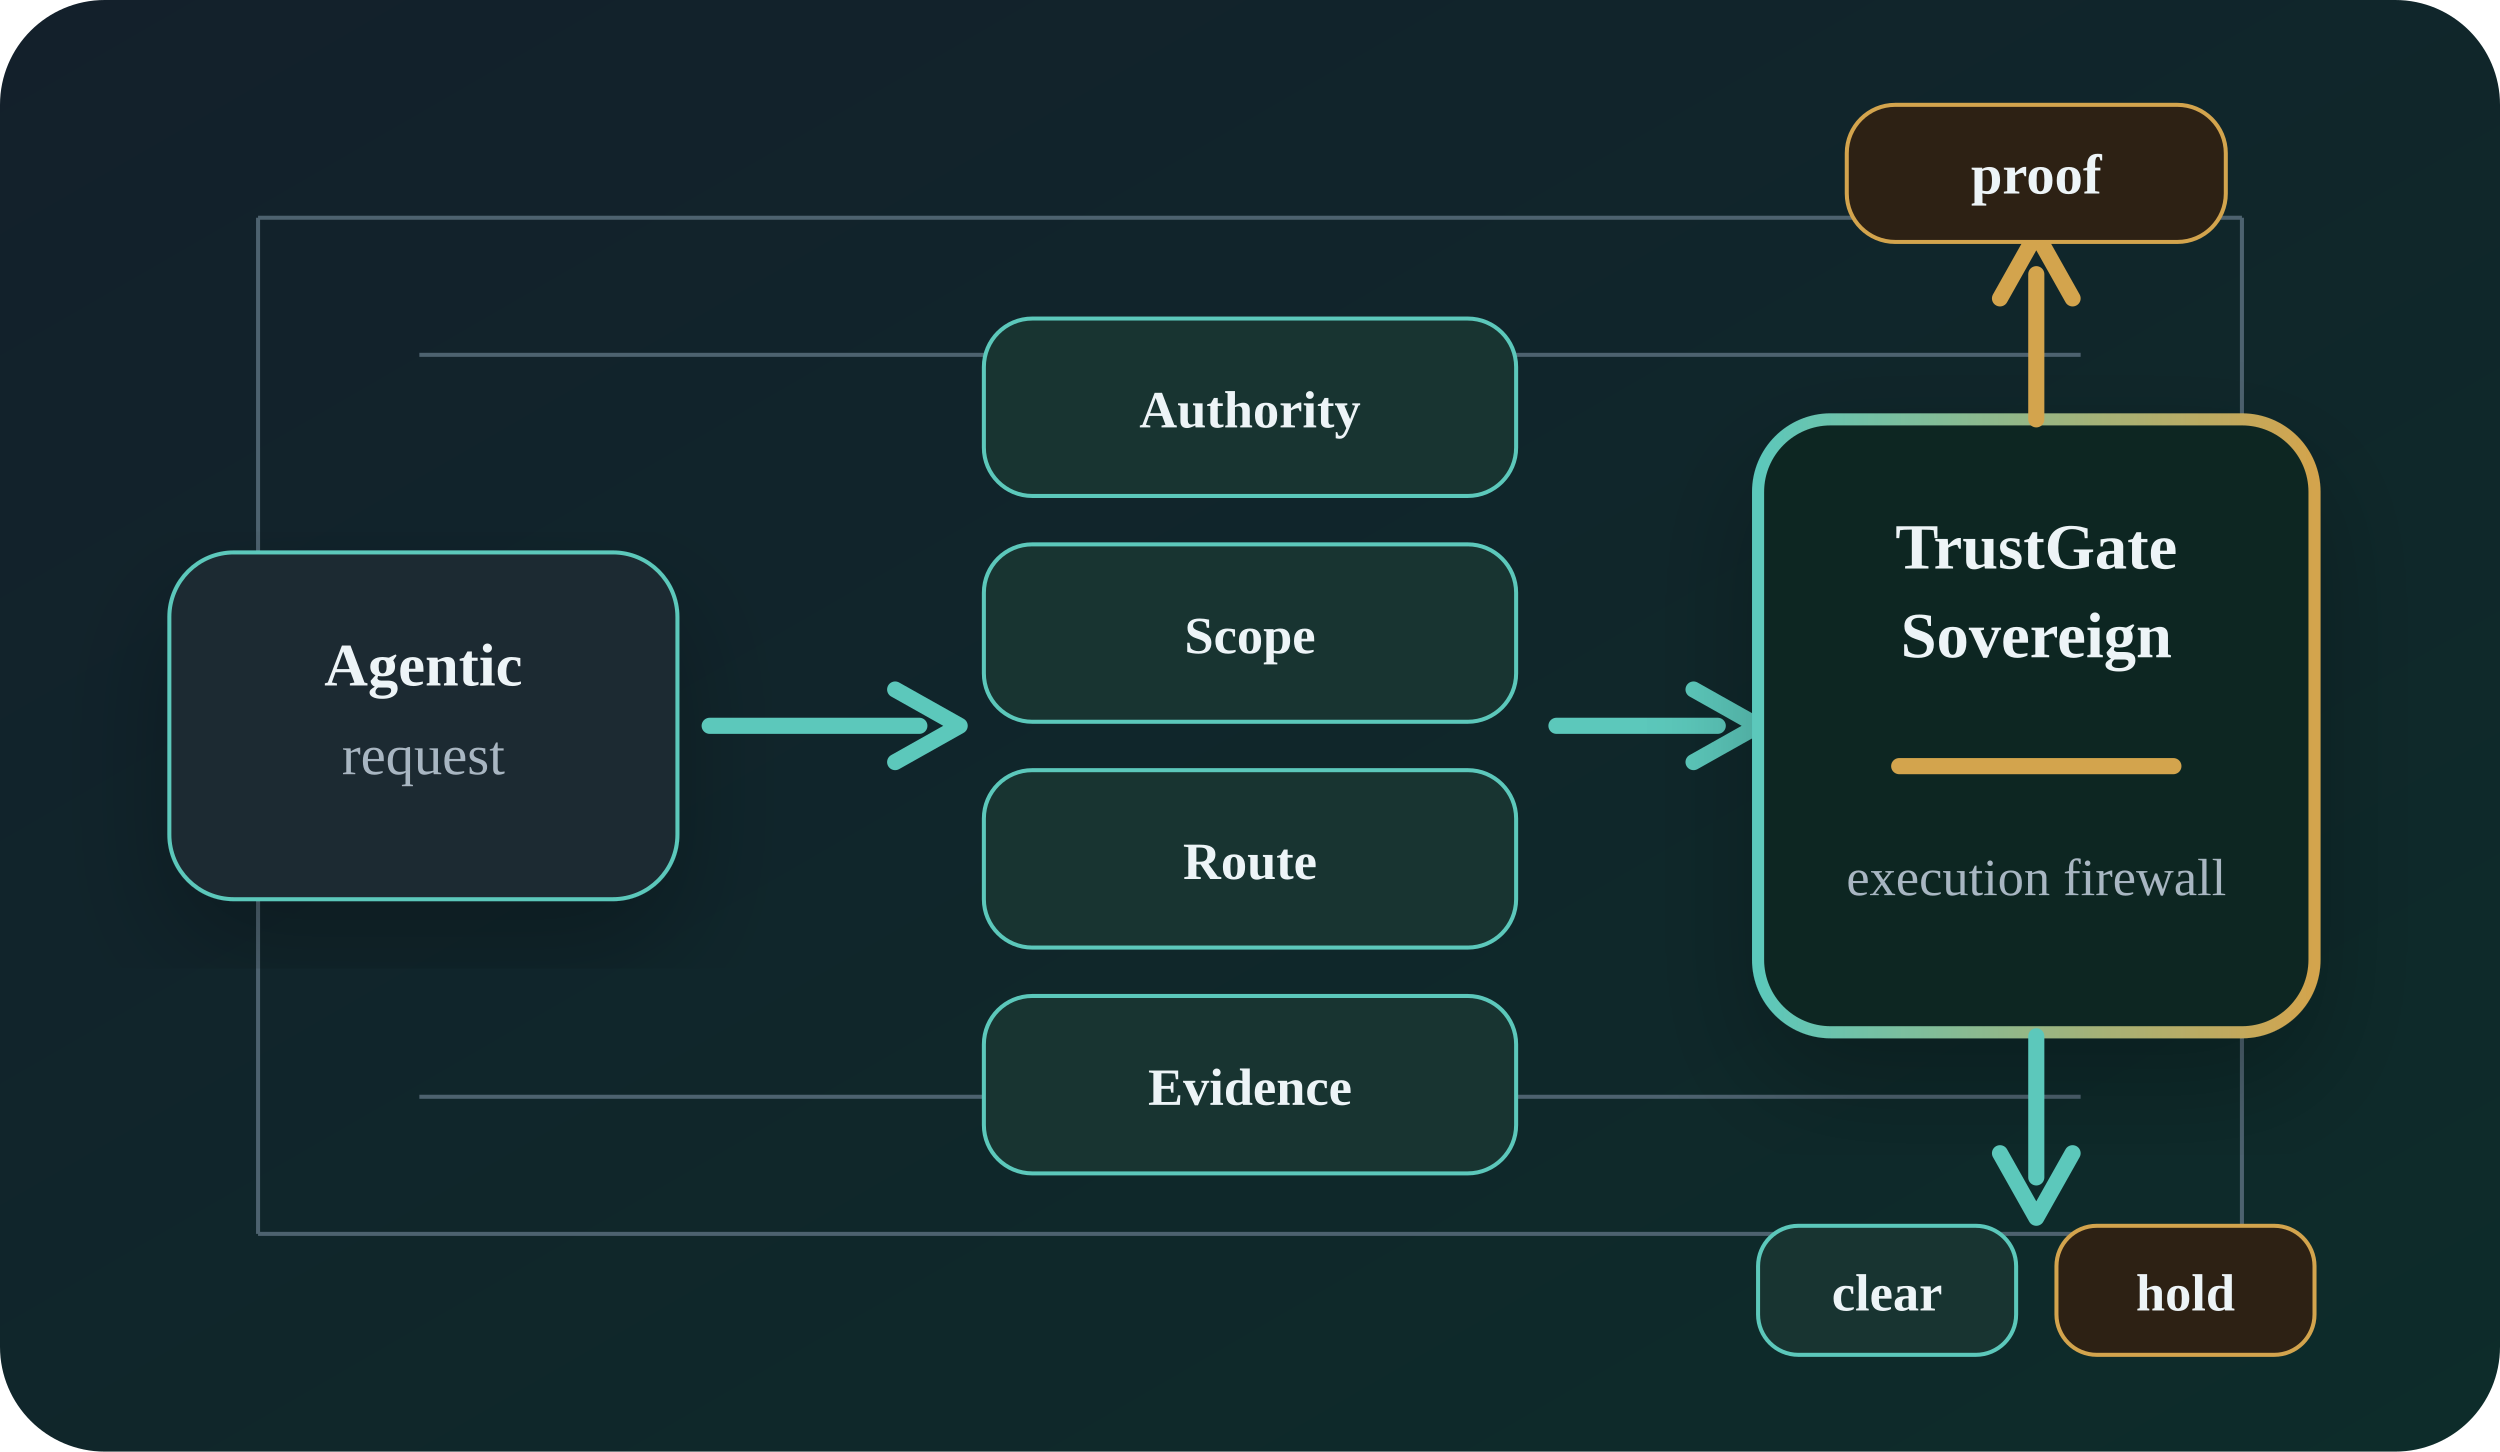
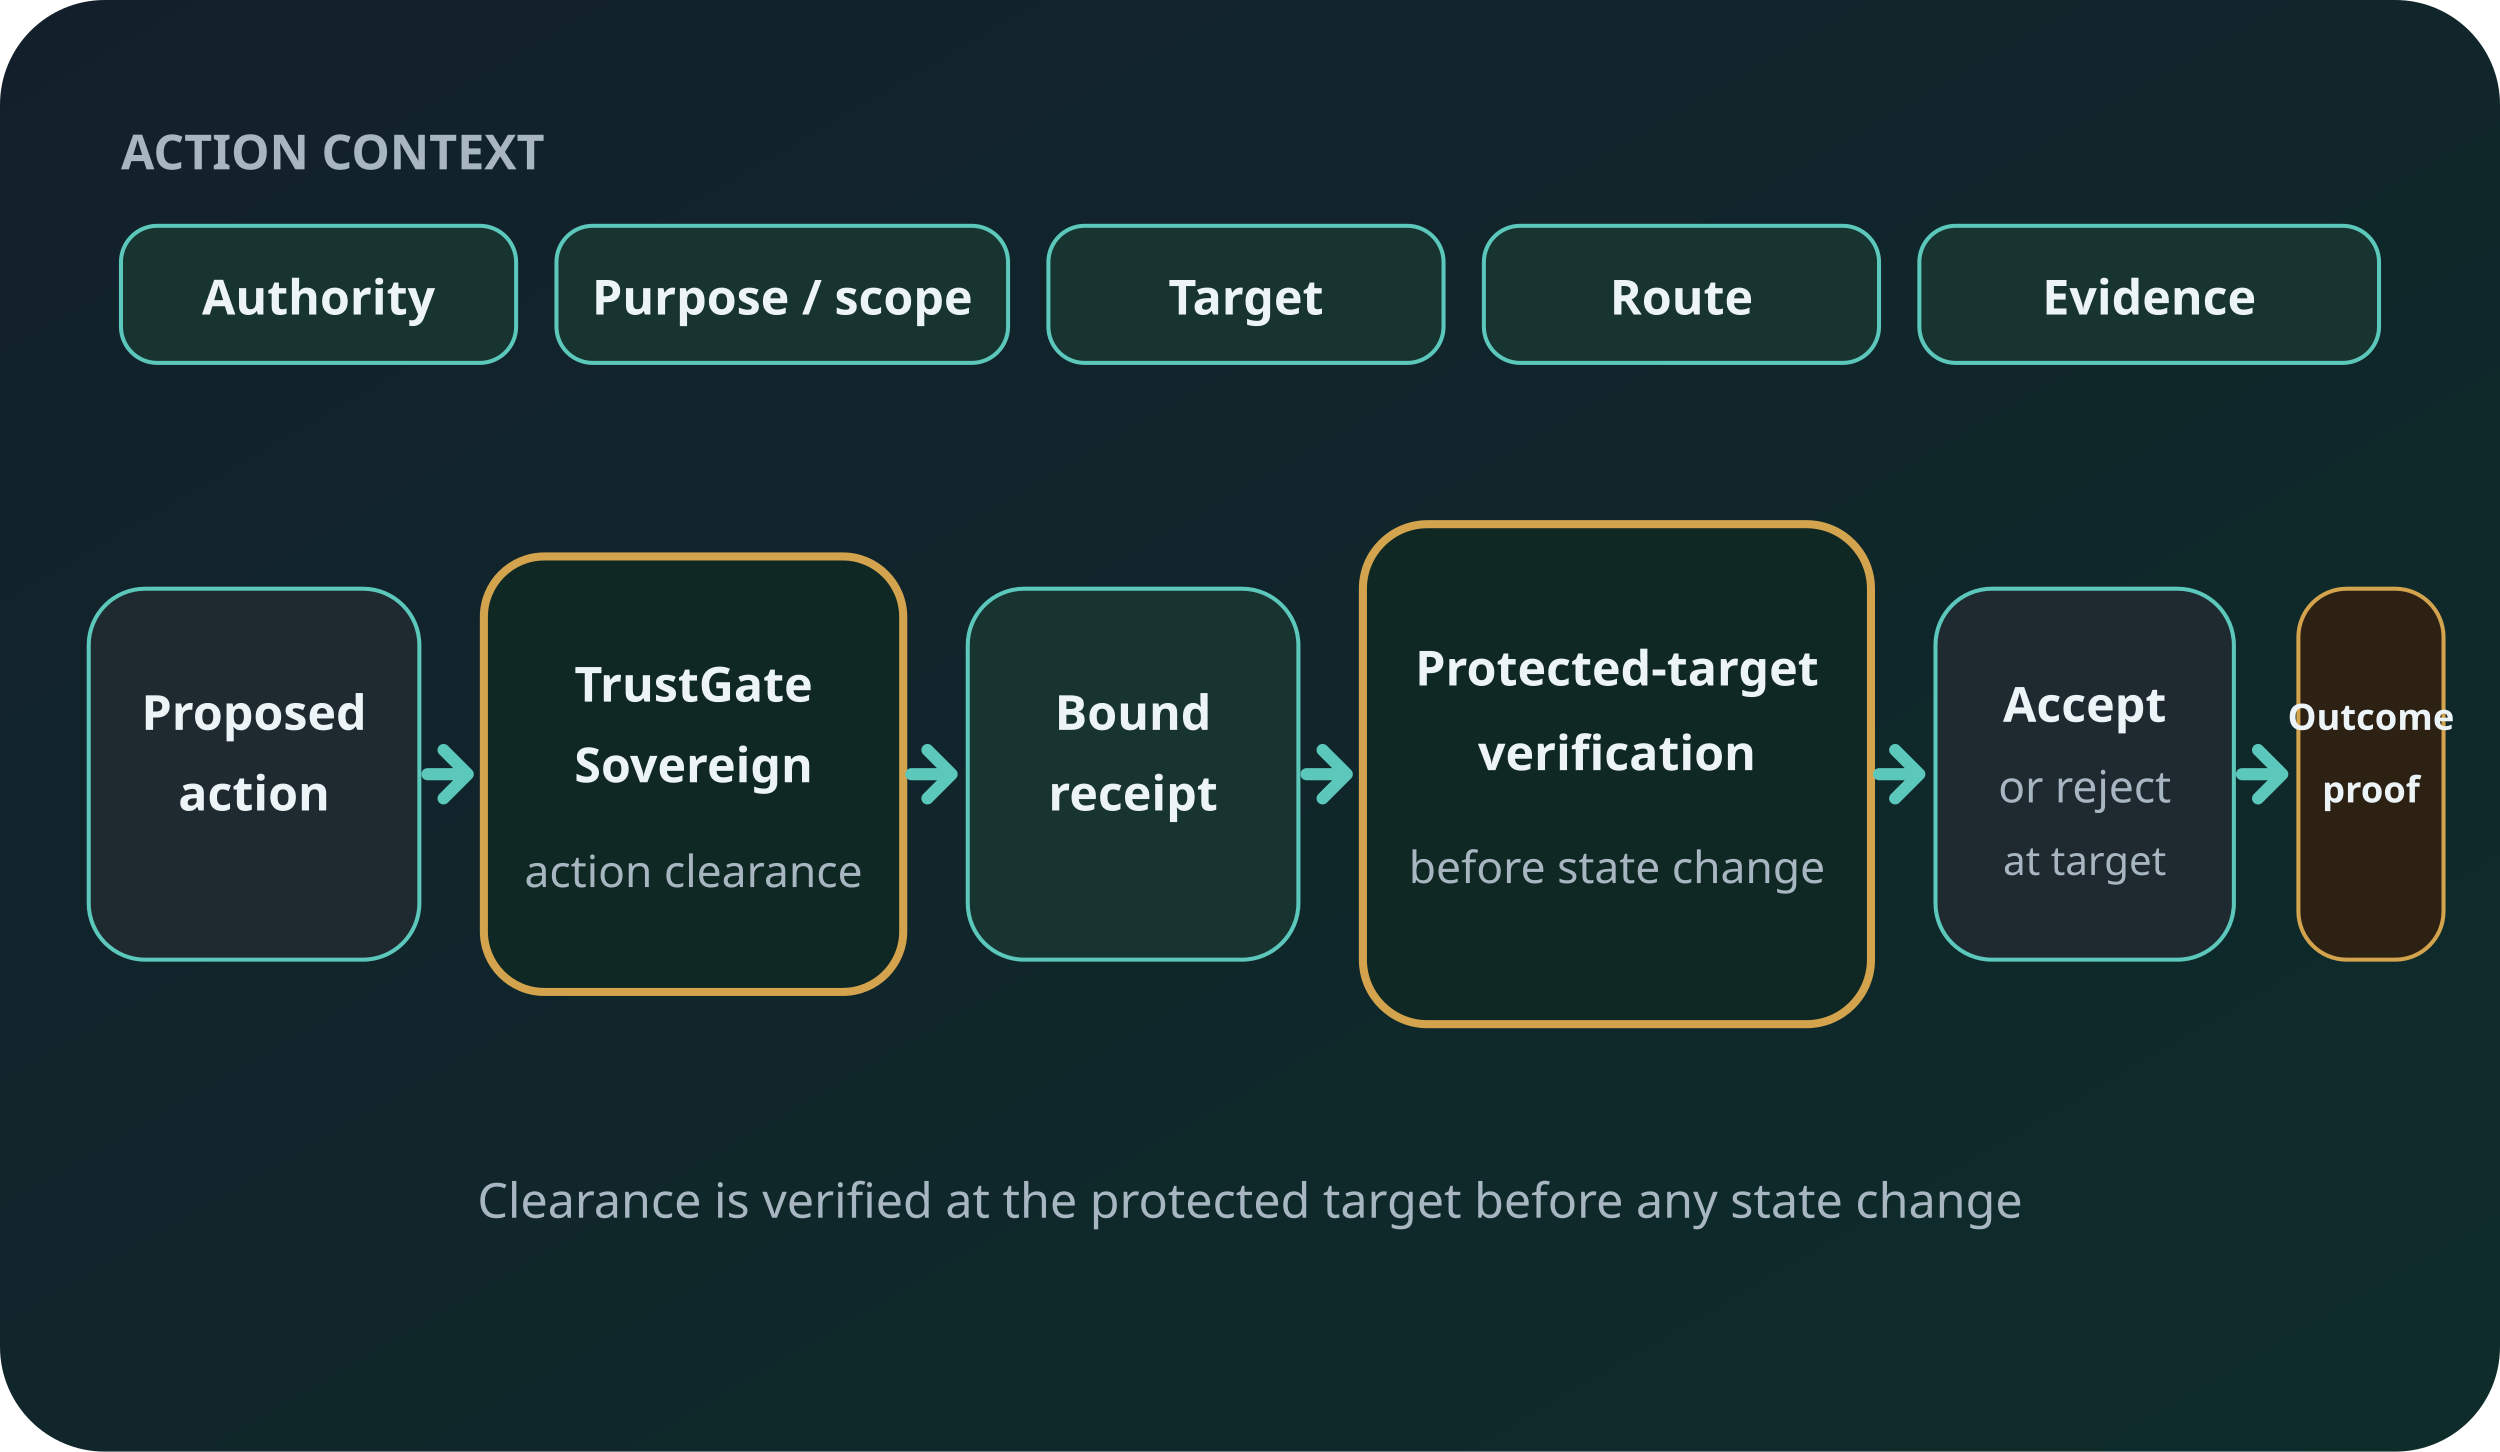
<svg xmlns="http://www.w3.org/2000/svg" role="img" aria-labelledby="title desc" viewBox="0 0 620 360">
  <defs>
    <linearGradient id="panel" x1="0" x2="1" y1="0" y2="1">
      <stop offset="0" stop-color="#13202b" />
      <stop offset="1" stop-color="#0d2c2a" />
    </linearGradient>
-     <linearGradient id="accent" x1="0" x2="1" y1="0" y2="0">
-       <stop offset="0" stop-color="#5cc8bb" />
-       <stop offset="1" stop-color="#d3a44d" />
-     </linearGradient>
-     <filter id="shadow" x="-20%" y="-20%" width="140%" height="140%">
-       <feDropShadow dx="0" dy="12" stdDeviation="14" flood-color="#000" flood-opacity="0.25" />
-     </filter>
  </defs>
  <rect width="620" height="360" rx="26" fill="url(#panel)" />
-   <g fill="none" stroke="#4d626f" stroke-width="1">
-     <path d="M64 54h492M64 306h492M64 54v252M556 54v252" />
-     <path d="M104 88h412M104 272h412" />
+   <g id="action-context" data-role="action-context" font-family="ui-sans-serif, system-ui, sans-serif">
+     <text x="30" y="42" fill="#a8b6c2" font-size="12" font-weight="700">ACTION CONTEXT</text>
+     <g fill="#183431" stroke="#5cc8bb">
+       <rect x="30" y="56" width="98" height="34" rx="9" />
+       <rect x="138" y="56" width="112" height="34" rx="9" />
+       <rect x="260" y="56" width="98" height="34" rx="9" />
+       <rect x="368" y="56" width="98" height="34" rx="9" />
+       <rect x="476" y="56" width="114" height="34" rx="9" />
+     </g>
+     <g fill="#edf4f7" font-size="12" font-weight="750" text-anchor="middle">
+       <text x="79" y="78">Authority</text>
+       <text x="194" y="78">Purpose / scope</text>
+       <text x="309" y="78">Target</text>
+       <text x="417" y="78">Route</text>
+       <text x="533" y="78">Evidence</text>
+     </g>
  </g>
-   <g filter="url(#shadow)">
-     <rect x="42" y="137" width="126" height="86" rx="16" fill="#1e2930" stroke="#5cc8bb" />
-     <text x="105" y="170" text-anchor="middle" fill="#edf4f7" font-size="15" font-weight="700">Agentic</text>
-     <text x="105" y="192" text-anchor="middle" fill="#a8b6c2" font-size="14">request</text>
+   <g font-family="ui-sans-serif, system-ui, sans-serif">
+     <g id="proposed-action" data-role="proposed-action">
+       <rect x="22" y="146" width="82" height="92" rx="14" fill="#1e2930" stroke="#5cc8bb" />
+       <text x="63" y="181" text-anchor="middle" fill="#edf4f7" font-size="12" font-weight="800">Proposed</text>
+       <text x="63" y="201" text-anchor="middle" fill="#edf4f7" font-size="12" font-weight="800">action</text>
+     </g>
+     <g id="trustgate-clearance" data-role="trustgate-clearance">
+       <rect x="120" y="138" width="104" height="108" rx="15" fill="#102823" stroke="#d3a44d" stroke-width="2" />
+       <text x="172" y="174" text-anchor="middle" fill="#edf4f7" font-size="12" font-weight="800">TrustGate</text>
+       <text x="172" y="194" text-anchor="middle" fill="#edf4f7" font-size="12" font-weight="800">Sovereign</text>
+       <text x="172" y="220" text-anchor="middle" fill="#a8b6c2" font-size="11">action clearance</text>
+     </g>
+     <g id="bound-receipt" data-role="bound-receipt">
+       <rect x="240" y="146" width="82" height="92" rx="14" fill="#183431" stroke="#5cc8bb" />
+       <text x="281" y="181" text-anchor="middle" fill="#edf4f7" font-size="12" font-weight="800">Bound</text>
+       <text x="281" y="201" text-anchor="middle" fill="#edf4f7" font-size="12" font-weight="800">receipt</text>
+     </g>
+     <g id="protected-target-verification" data-role="protected-target-verification">
+       <rect x="338" y="130" width="126" height="124" rx="16" fill="#102823" stroke="#d3a44d" stroke-width="2" />
+       <text x="401" y="170" text-anchor="middle" fill="#edf4f7" font-size="12" font-weight="800">Protected-target</text>
+       <text x="401" y="191" text-anchor="middle" fill="#edf4f7" font-size="12" font-weight="800">verification</text>
+       <text x="401" y="219" text-anchor="middle" fill="#a8b6c2" font-size="11">before state change</text>
+     </g>
+     <g id="target-outcome" data-role="target-outcome">
+       <rect x="480" y="146" width="74" height="92" rx="14" fill="#1e2930" stroke="#5cc8bb" />
+       <text x="517" y="179" text-anchor="middle" fill="#edf4f7" font-size="12" font-weight="800">Accept</text>
+       <text x="517" y="199" text-anchor="middle" fill="#a8b6c2" font-size="11">or reject</text>
+       <text x="517" y="217" text-anchor="middle" fill="#a8b6c2" font-size="10">at target</text>
+     </g>
+     <g id="outcome-proof" data-role="outcome-proof">
+       <rect x="570" y="146" width="36" height="92" rx="12" fill="#2d2114" stroke="#d3a44d" />
+       <text x="588" y="181" text-anchor="middle" fill="#edf4f7" font-size="9" font-weight="800">Outcome</text>
+       <text x="588" y="199" text-anchor="middle" fill="#edf4f7" font-size="9" font-weight="800">proof</text>
+     </g>
  </g>
-   <path d="M176 180h52" stroke="#5cc8bb" stroke-width="4" stroke-linecap="round" />
-   <path d="M222 171l16 9-16 9" fill="none" stroke="#5cc8bb" stroke-width="4" stroke-linecap="round" stroke-linejoin="round" />
-   <g>
-     <rect x="244" y="79" width="132" height="44" rx="12" fill="#183431" stroke="#5cc8bb" />
-     <text x="310" y="106" text-anchor="middle" fill="#edf4f7" font-size="13" font-weight="700">Authority</text>
-     <rect x="244" y="135" width="132" height="44" rx="12" fill="#183431" stroke="#5cc8bb" />
-     <text x="310" y="162" text-anchor="middle" fill="#edf4f7" font-size="13" font-weight="700">Scope</text>
-     <rect x="244" y="191" width="132" height="44" rx="12" fill="#183431" stroke="#5cc8bb" />
-     <text x="310" y="218" text-anchor="middle" fill="#edf4f7" font-size="13" font-weight="700">Route</text>
-     <rect x="244" y="247" width="132" height="44" rx="12" fill="#183431" stroke="#5cc8bb" />
-     <text x="310" y="274" text-anchor="middle" fill="#edf4f7" font-size="13" font-weight="700">Evidence</text>
+   <g fill="none" stroke="#5cc8bb" stroke-width="3" stroke-linecap="round" stroke-linejoin="round">
+     <path data-role="action-to-clearance" d="M106 192h10l-6-6m6 6-6 6" />
+     <path data-role="clearance-to-receipt" d="M226 192h10l-6-6m6 6-6 6" />
+     <path data-role="receipt-to-verification" d="M324 192h10l-6-6m6 6-6 6" />
+     <path data-role="verification-to-outcome" d="M466 192h10l-6-6m6 6-6 6" />
+     <path data-role="outcome-to-proof" d="M556 192h10l-6-6m6 6-6 6" />
  </g>
-   <path d="M386 180h40" stroke="#5cc8bb" stroke-width="4" stroke-linecap="round" />
-   <path d="M420 171l16 9-16 9" fill="none" stroke="#5cc8bb" stroke-width="4" stroke-linecap="round" stroke-linejoin="round" />
-   <g filter="url(#shadow)">
-     <rect x="436" y="104" width="138" height="152" rx="18" fill="#102823" stroke="url(#accent)" stroke-width="3" />
-     <text x="505" y="141" text-anchor="middle" fill="#edf4f7" font-size="16" font-weight="800">TrustGate</text>
-     <text x="505" y="163" text-anchor="middle" fill="#edf4f7" font-size="16" font-weight="800">Sovereign</text>
-     <path d="M471 190h68" stroke="#d3a44d" stroke-width="4" stroke-linecap="round" />
-     <text x="505" y="222" text-anchor="middle" fill="#a8b6c2" font-size="13">execution firewall</text>
-   </g>
-   <g>
-     <path d="M505 257v35" stroke="#5cc8bb" stroke-width="4" stroke-linecap="round" />
-     <path d="M496 286l9 16 9-16" fill="none" stroke="#5cc8bb" stroke-width="4" stroke-linecap="round" stroke-linejoin="round" />
-     <rect x="436" y="304" width="64" height="32" rx="10" fill="#183431" stroke="#5cc8bb" />
-     <text x="468" y="325" text-anchor="middle" fill="#edf4f7" font-size="13" font-weight="700">clear</text>
-     <rect x="510" y="304" width="64" height="32" rx="10" fill="#2d2114" stroke="#d3a44d" />
-     <text x="542" y="325" text-anchor="middle" fill="#edf4f7" font-size="13" font-weight="700">hold</text>
-   </g>
-   <g>
-     <path d="M505 104V68" stroke="#d3a44d" stroke-width="4" stroke-linecap="round" />
-     <path d="M496 74l9-16 9 16" fill="none" stroke="#d3a44d" stroke-width="4" stroke-linecap="round" stroke-linejoin="round" />
-     <rect x="458" y="26" width="94" height="34" rx="12" fill="#2d2114" stroke="#d3a44d" />
-     <text x="505" y="48" text-anchor="middle" fill="#edf4f7" font-size="14" font-weight="700">proof</text>
-   </g>
+   <text x="310" y="302" text-anchor="middle" fill="#a8b6c2" font-family="ui-sans-serif, system-ui, sans-serif" font-size="12">Clearance is verified at the protected target before any state change</text>
</svg>
